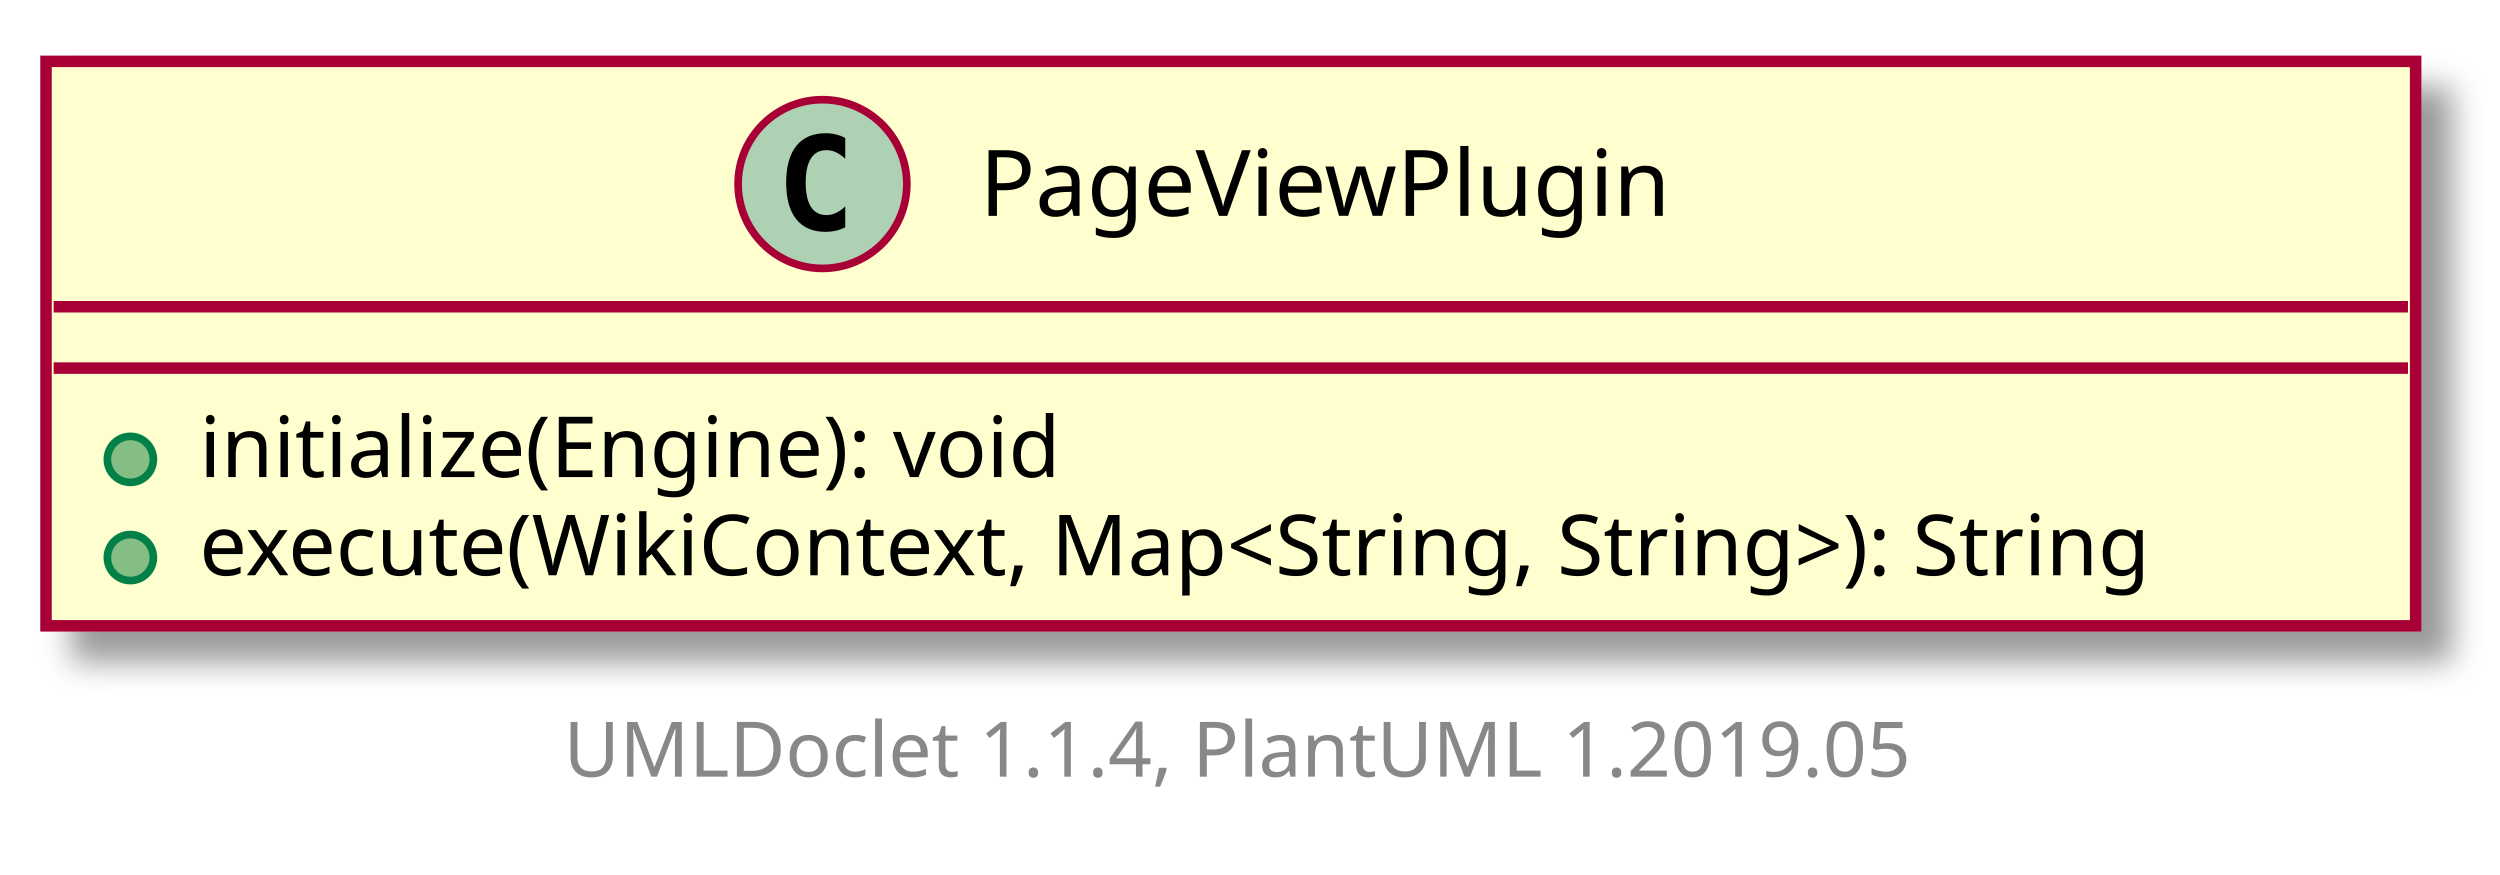
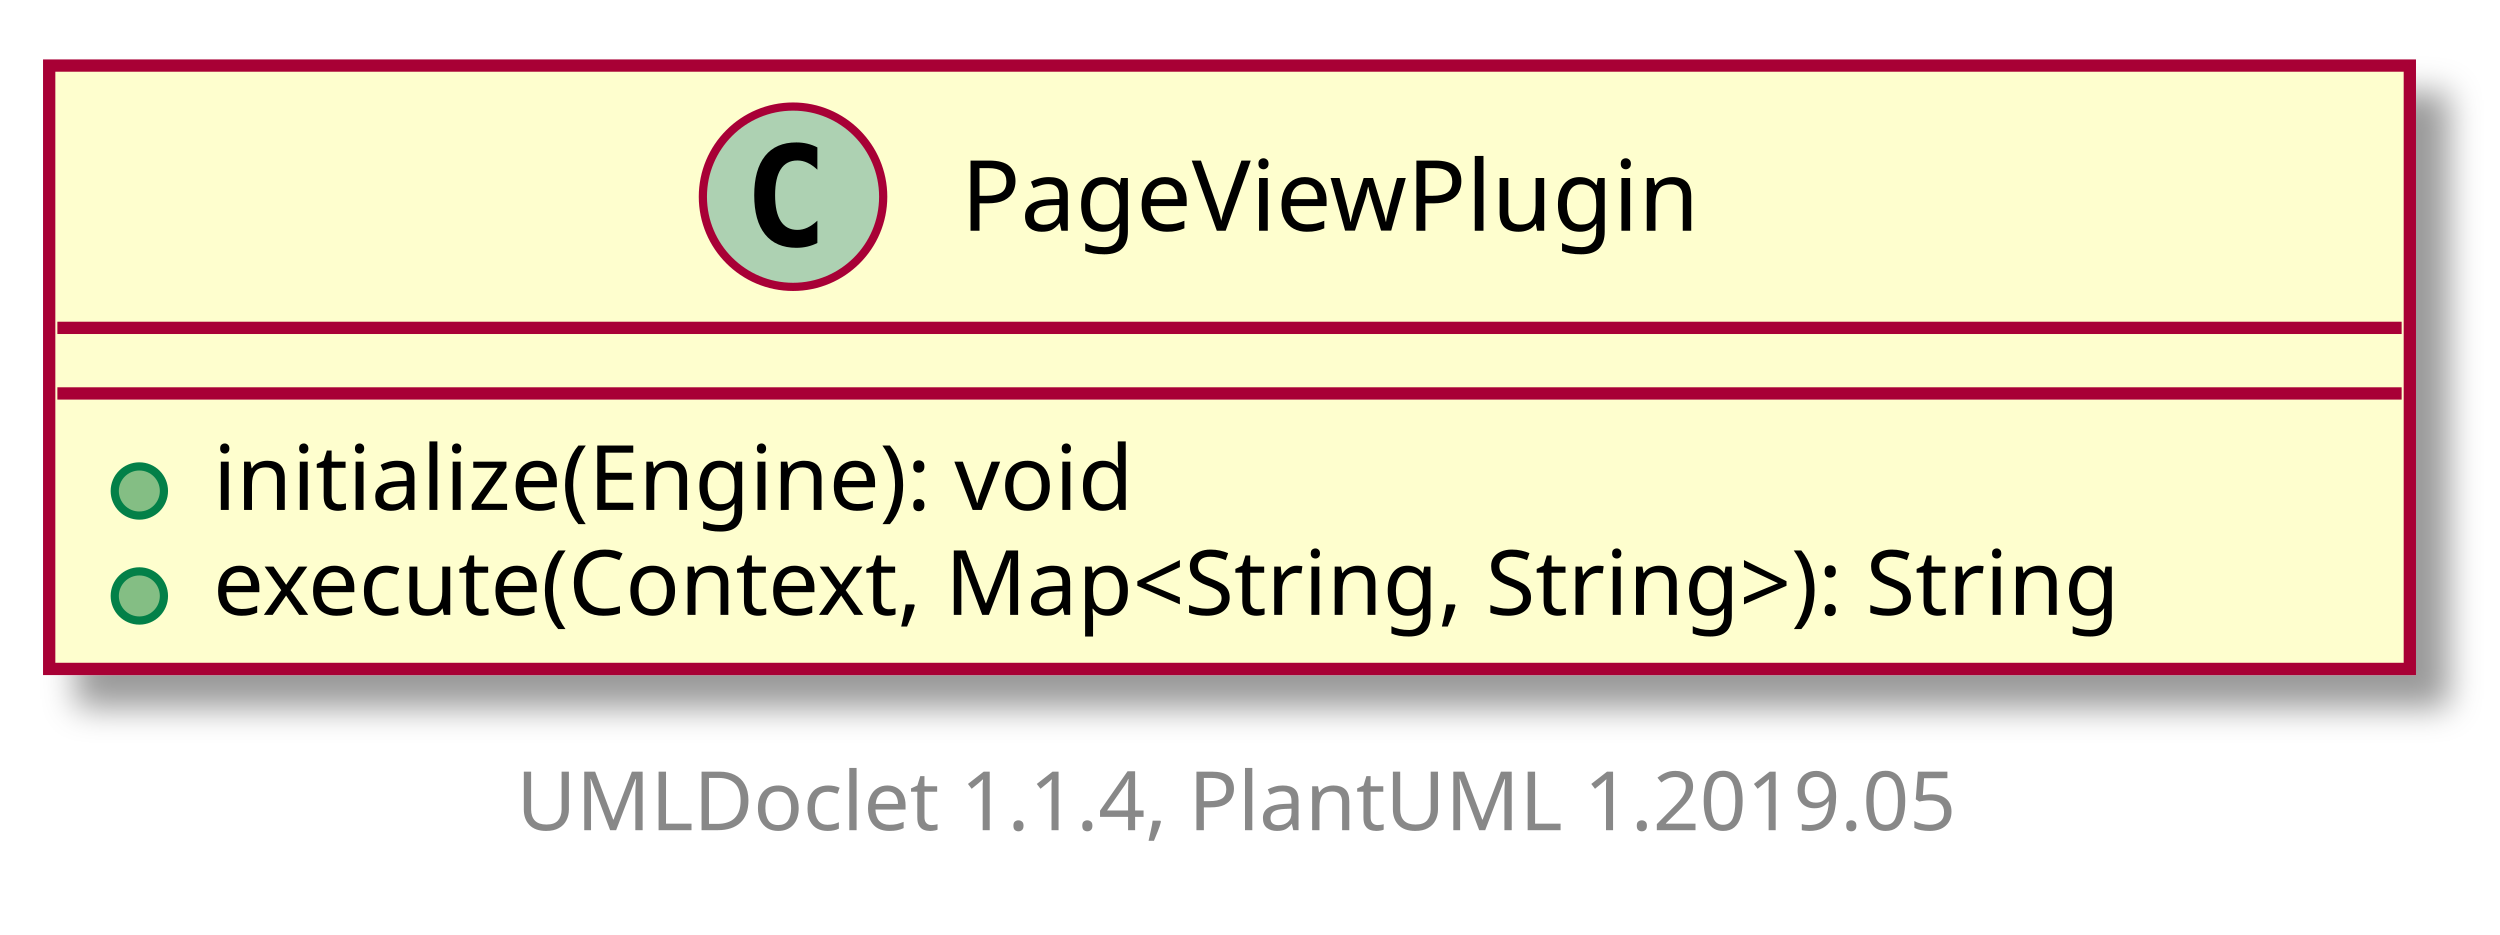
- <svg xmlns="http://www.w3.org/2000/svg" xmlns:xlink="http://www.w3.org/1999/xlink" contentScriptType="application/ecmascript" contentStyleType="text/css" height="114px" preserveAspectRatio="none" style="width:326px;height:114px;" version="1.1" viewBox="0 0 326 114" width="326px" zoomAndPan="magnify">
+ <svg xmlns="http://www.w3.org/2000/svg" xmlns:xlink="http://www.w3.org/1999/xlink" contentScriptType="application/ecmascript" contentStyleType="text/css" height="114px" preserveAspectRatio="none" style="width:305px;height:114px;" version="1.1" viewBox="0 0 305 114" width="305px" zoomAndPan="magnify">
  <defs>
-     <filter height="300%" id="ftwsoq7m6nqsy" width="300%" x="-1" y="-1">
+     <filter height="300%" id="f1jywiaomjrzcy" width="300%" x="-1" y="-1">
      <feGaussianBlur result="blurOut" stdDeviation="2.0" />
      <feColorMatrix in="blurOut" result="blurOut2" type="matrix" values="0 0 0 0 0 0 0 0 0 0 0 0 0 0 0 0 0 0 .4 0" />
      <feOffset dx="4.0" dy="4.0" in="blurOut2" result="blurOut3" />
      <feBlend in="SourceGraphic" in2="blurOut3" mode="normal" />
    </filter>
  </defs>
  <g>
    <a href="PageViewPlugin.html" target="_top" xlink:actuate="onRequest" xlink:show="new" xlink:title="PageViewPlugin.html" xlink:type="simple">
-       <rect fill="#FEFECE" filter="url(#ftwsoq7m6nqsy)" height="73.609" id="PageViewPlugin" style="stroke: #A80036; stroke-width: 1.5;" width="309" x="6" y="8" />
-       <ellipse cx="107.25" cy="24" fill="#ADD1B2" rx="11" ry="11" style="stroke: #A80036; stroke-width: 1.0;" />
-       <path d="M110.219,29.641 Q109.641,29.938 109,30.086 Q108.359,30.234 107.656,30.234 Q105.156,30.234 103.836,28.586 Q102.516,26.938 102.516,23.812 Q102.516,20.688 103.836,19.031 Q105.156,17.375 107.656,17.375 Q108.359,17.375 109.008,17.531 Q109.656,17.688 110.219,17.984 L110.219,20.703 Q109.594,20.125 109,19.852 Q108.406,19.578 107.781,19.578 Q106.438,19.578 105.75,20.648 Q105.062,21.719 105.062,23.812 Q105.062,25.906 105.75,26.977 Q106.438,28.047 107.781,28.047 Q108.406,28.047 109,27.773 Q109.594,27.5 110.219,26.922 L110.219,29.641 Z " />
-       <text fill="#000000" font-family="sans-serif" font-size="12" lengthAdjust="spacingAndGlyphs" textLength="98" x="127.75" y="28.154">PageViewPlugin</text>
-       <line style="stroke: #A80036; stroke-width: 1.5;" x1="7" x2="314" y1="40" y2="40" />
-       <line style="stroke: #A80036; stroke-width: 1.5;" x1="7" x2="314" y1="48" y2="48" />
+       <rect fill="#FEFECE" filter="url(#f1jywiaomjrzcy)" height="73.609" id="PageViewPlugin" style="stroke: #A80036; stroke-width: 1.5;" width="288" x="6" y="8" />
+       <ellipse cx="96.75" cy="24" fill="#ADD1B2" rx="11" ry="11" style="stroke: #A80036; stroke-width: 1.0;" />
+       <path d="M99.719,29.641 Q99.141,29.938 98.5,30.086 Q97.859,30.234 97.156,30.234 Q94.656,30.234 93.336,28.586 Q92.016,26.938 92.016,23.812 Q92.016,20.688 93.336,19.031 Q94.656,17.375 97.156,17.375 Q97.859,17.375 98.508,17.531 Q99.156,17.688 99.719,17.984 L99.719,20.703 Q99.094,20.125 98.5,19.852 Q97.906,19.578 97.281,19.578 Q95.938,19.578 95.25,20.648 Q94.562,21.719 94.562,23.812 Q94.562,25.906 95.25,26.977 Q95.938,28.047 97.281,28.047 Q97.906,28.047 98.5,27.773 Q99.094,27.5 99.719,26.922 L99.719,29.641 Z " />
+       <text fill="#000000" font-family="sans-serif" font-size="12" lengthAdjust="spacingAndGlyphs" textLength="98" x="117.25" y="28.154">PageViewPlugin</text>
+       <line style="stroke: #A80036; stroke-width: 1.5;" x1="7" x2="293" y1="40" y2="40" />
+       <line style="stroke: #A80036; stroke-width: 1.5;" x1="7" x2="293" y1="48" y2="48" />
      <ellipse cx="17" cy="59.902" fill="#84BE84" rx="3" ry="3" style="stroke: #038048; stroke-width: 1.0;" />
      <text fill="#000000" font-family="sans-serif" font-size="11" lengthAdjust="spacingAndGlyphs" textLength="122" x="26" y="62.21">initialize(Engine): void</text>
      <ellipse cx="17" cy="72.707" fill="#84BE84" rx="3" ry="3" style="stroke: #038048; stroke-width: 1.0;" />
-       <text fill="#000000" font-family="sans-serif" font-size="11" lengthAdjust="spacingAndGlyphs" textLength="283" x="26" y="75.015">execute(WikiContext, Map&lt;String, String&gt;): String</text>
+       <text fill="#000000" font-family="sans-serif" font-size="11" lengthAdjust="spacingAndGlyphs" textLength="262" x="26" y="75.015">execute(Context, Map&lt;String, String&gt;): String</text>
    </a>
-     <text fill="#888888" font-family="sans-serif" font-size="10" lengthAdjust="spacingAndGlyphs" textLength="186" x="73.5" y="101.282">UMLDoclet 1.1.4, PlantUML 1.2019.05</text>
+     <text fill="#888888" font-family="sans-serif" font-size="10" lengthAdjust="spacingAndGlyphs" textLength="186" x="63" y="101.282">UMLDoclet 1.1.4, PlantUML 1.2019.05</text>
  </g>
</svg>
